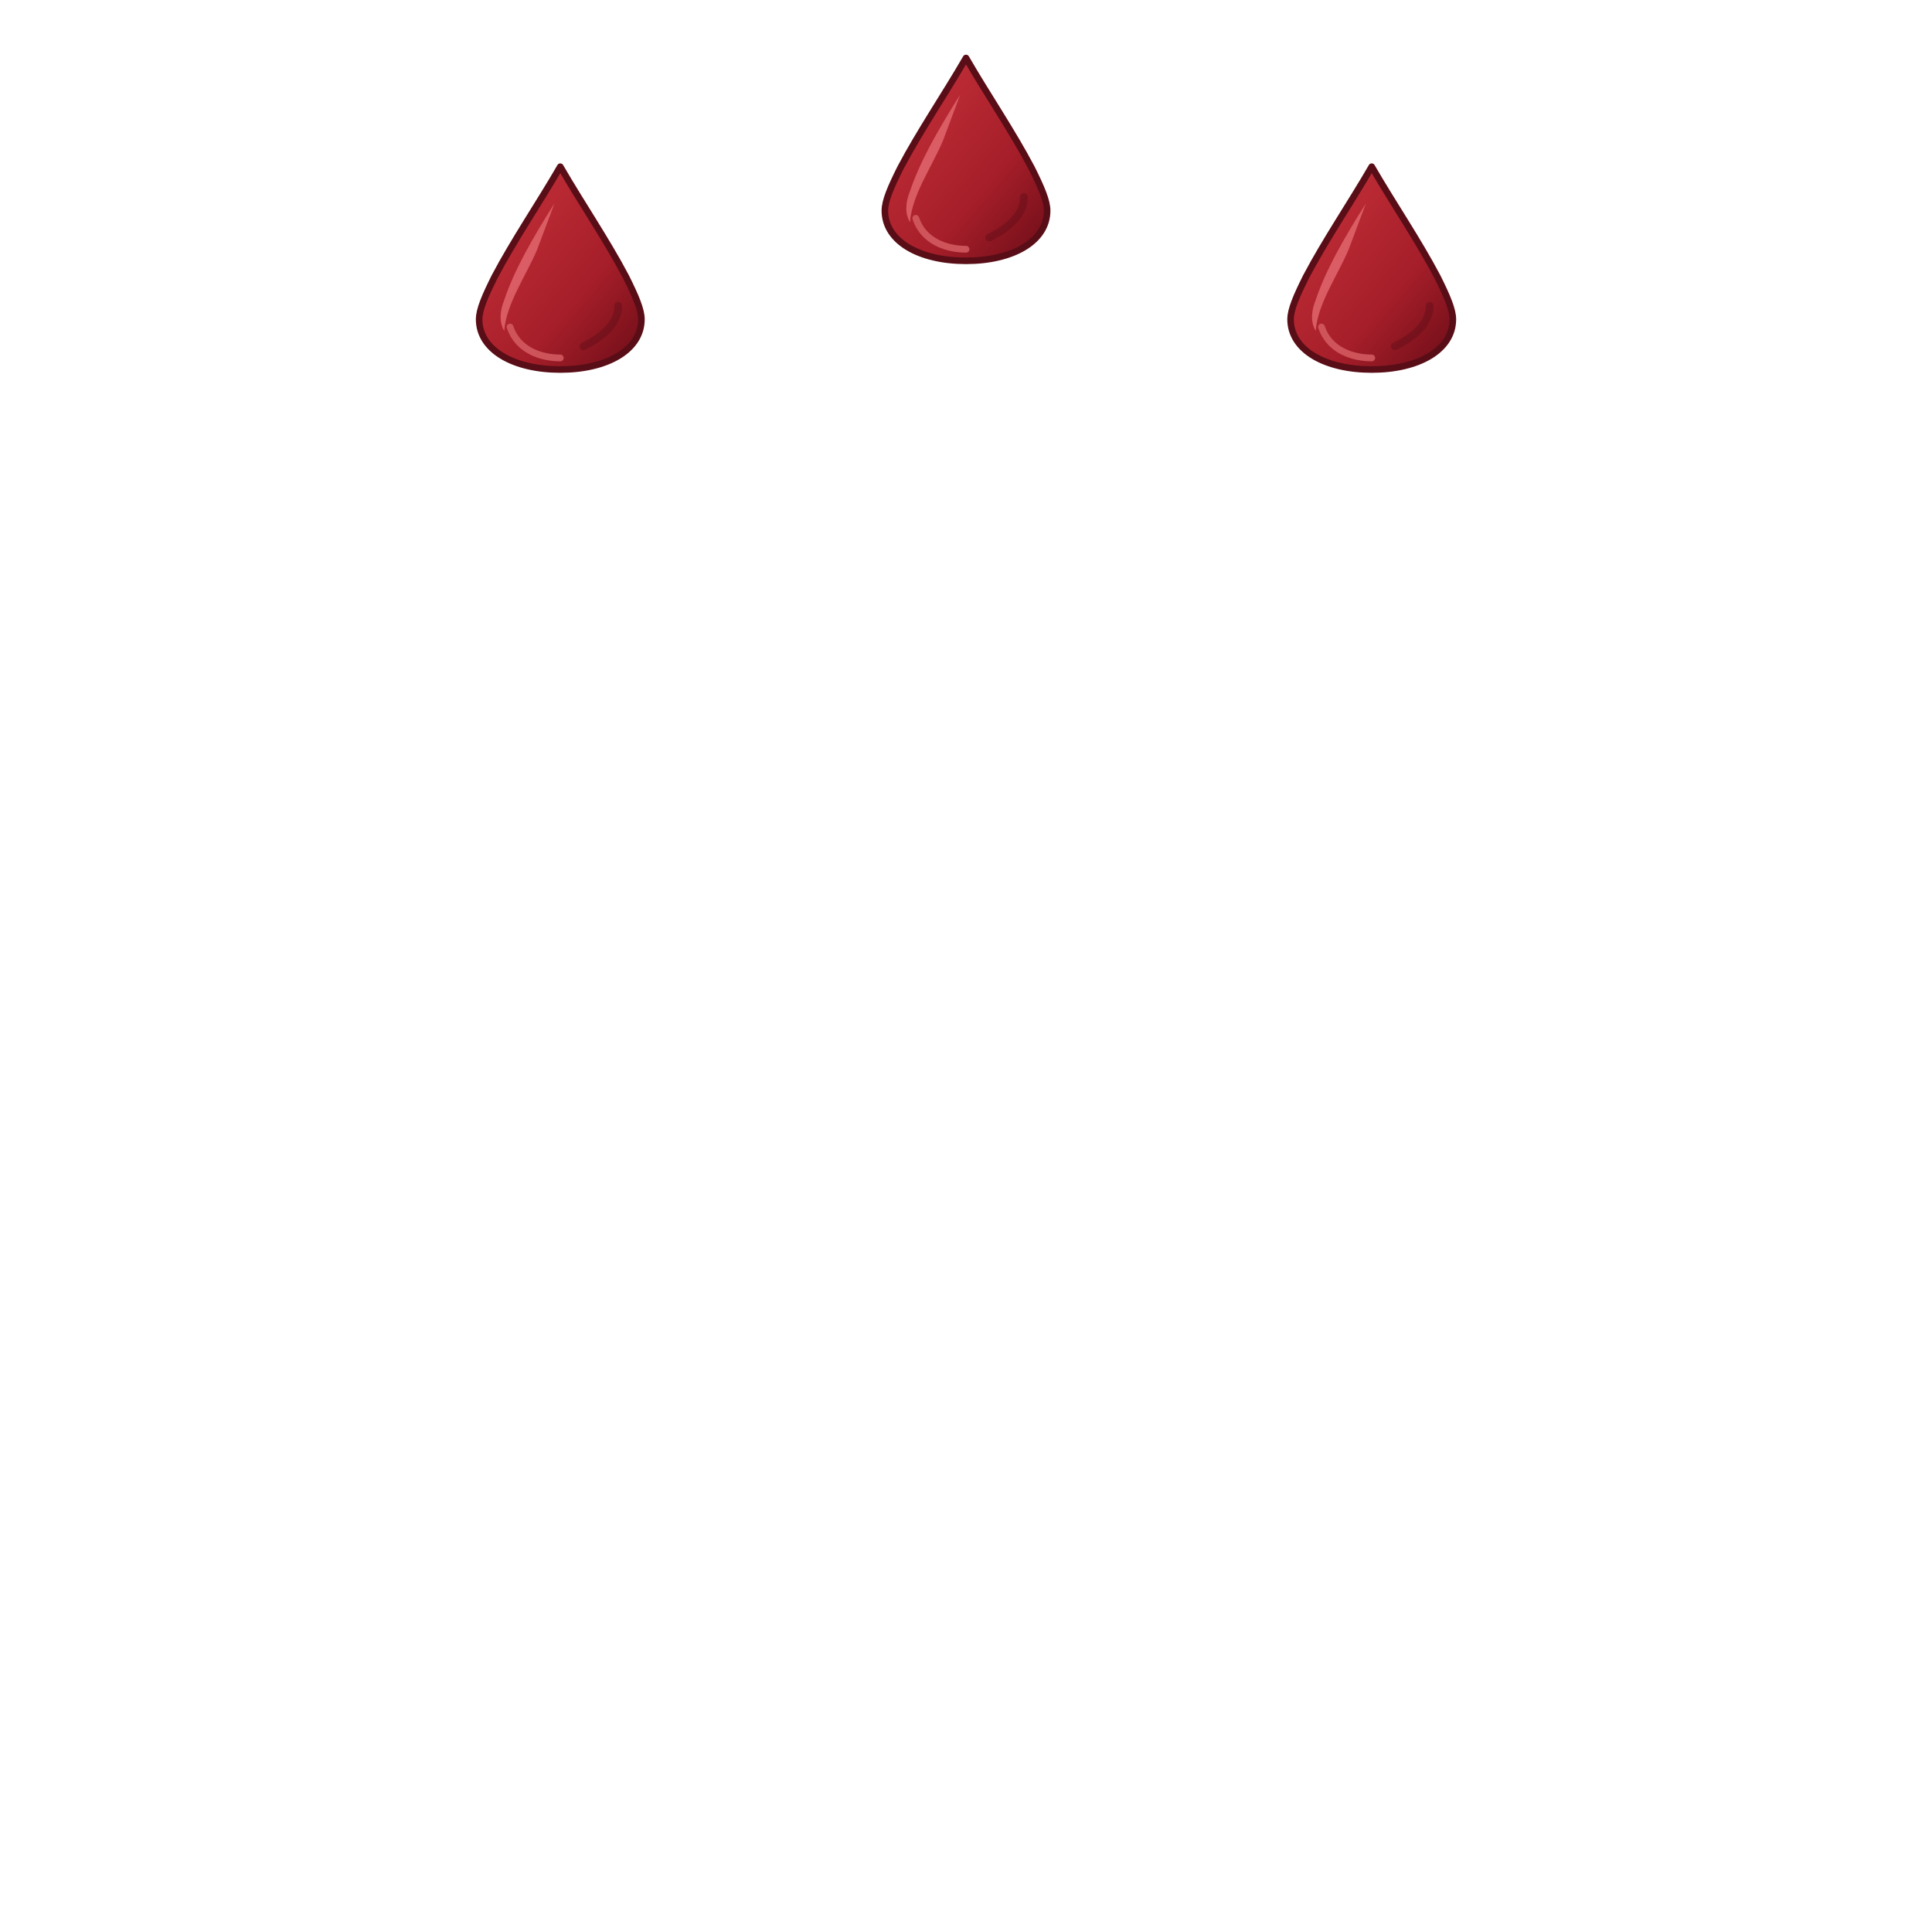
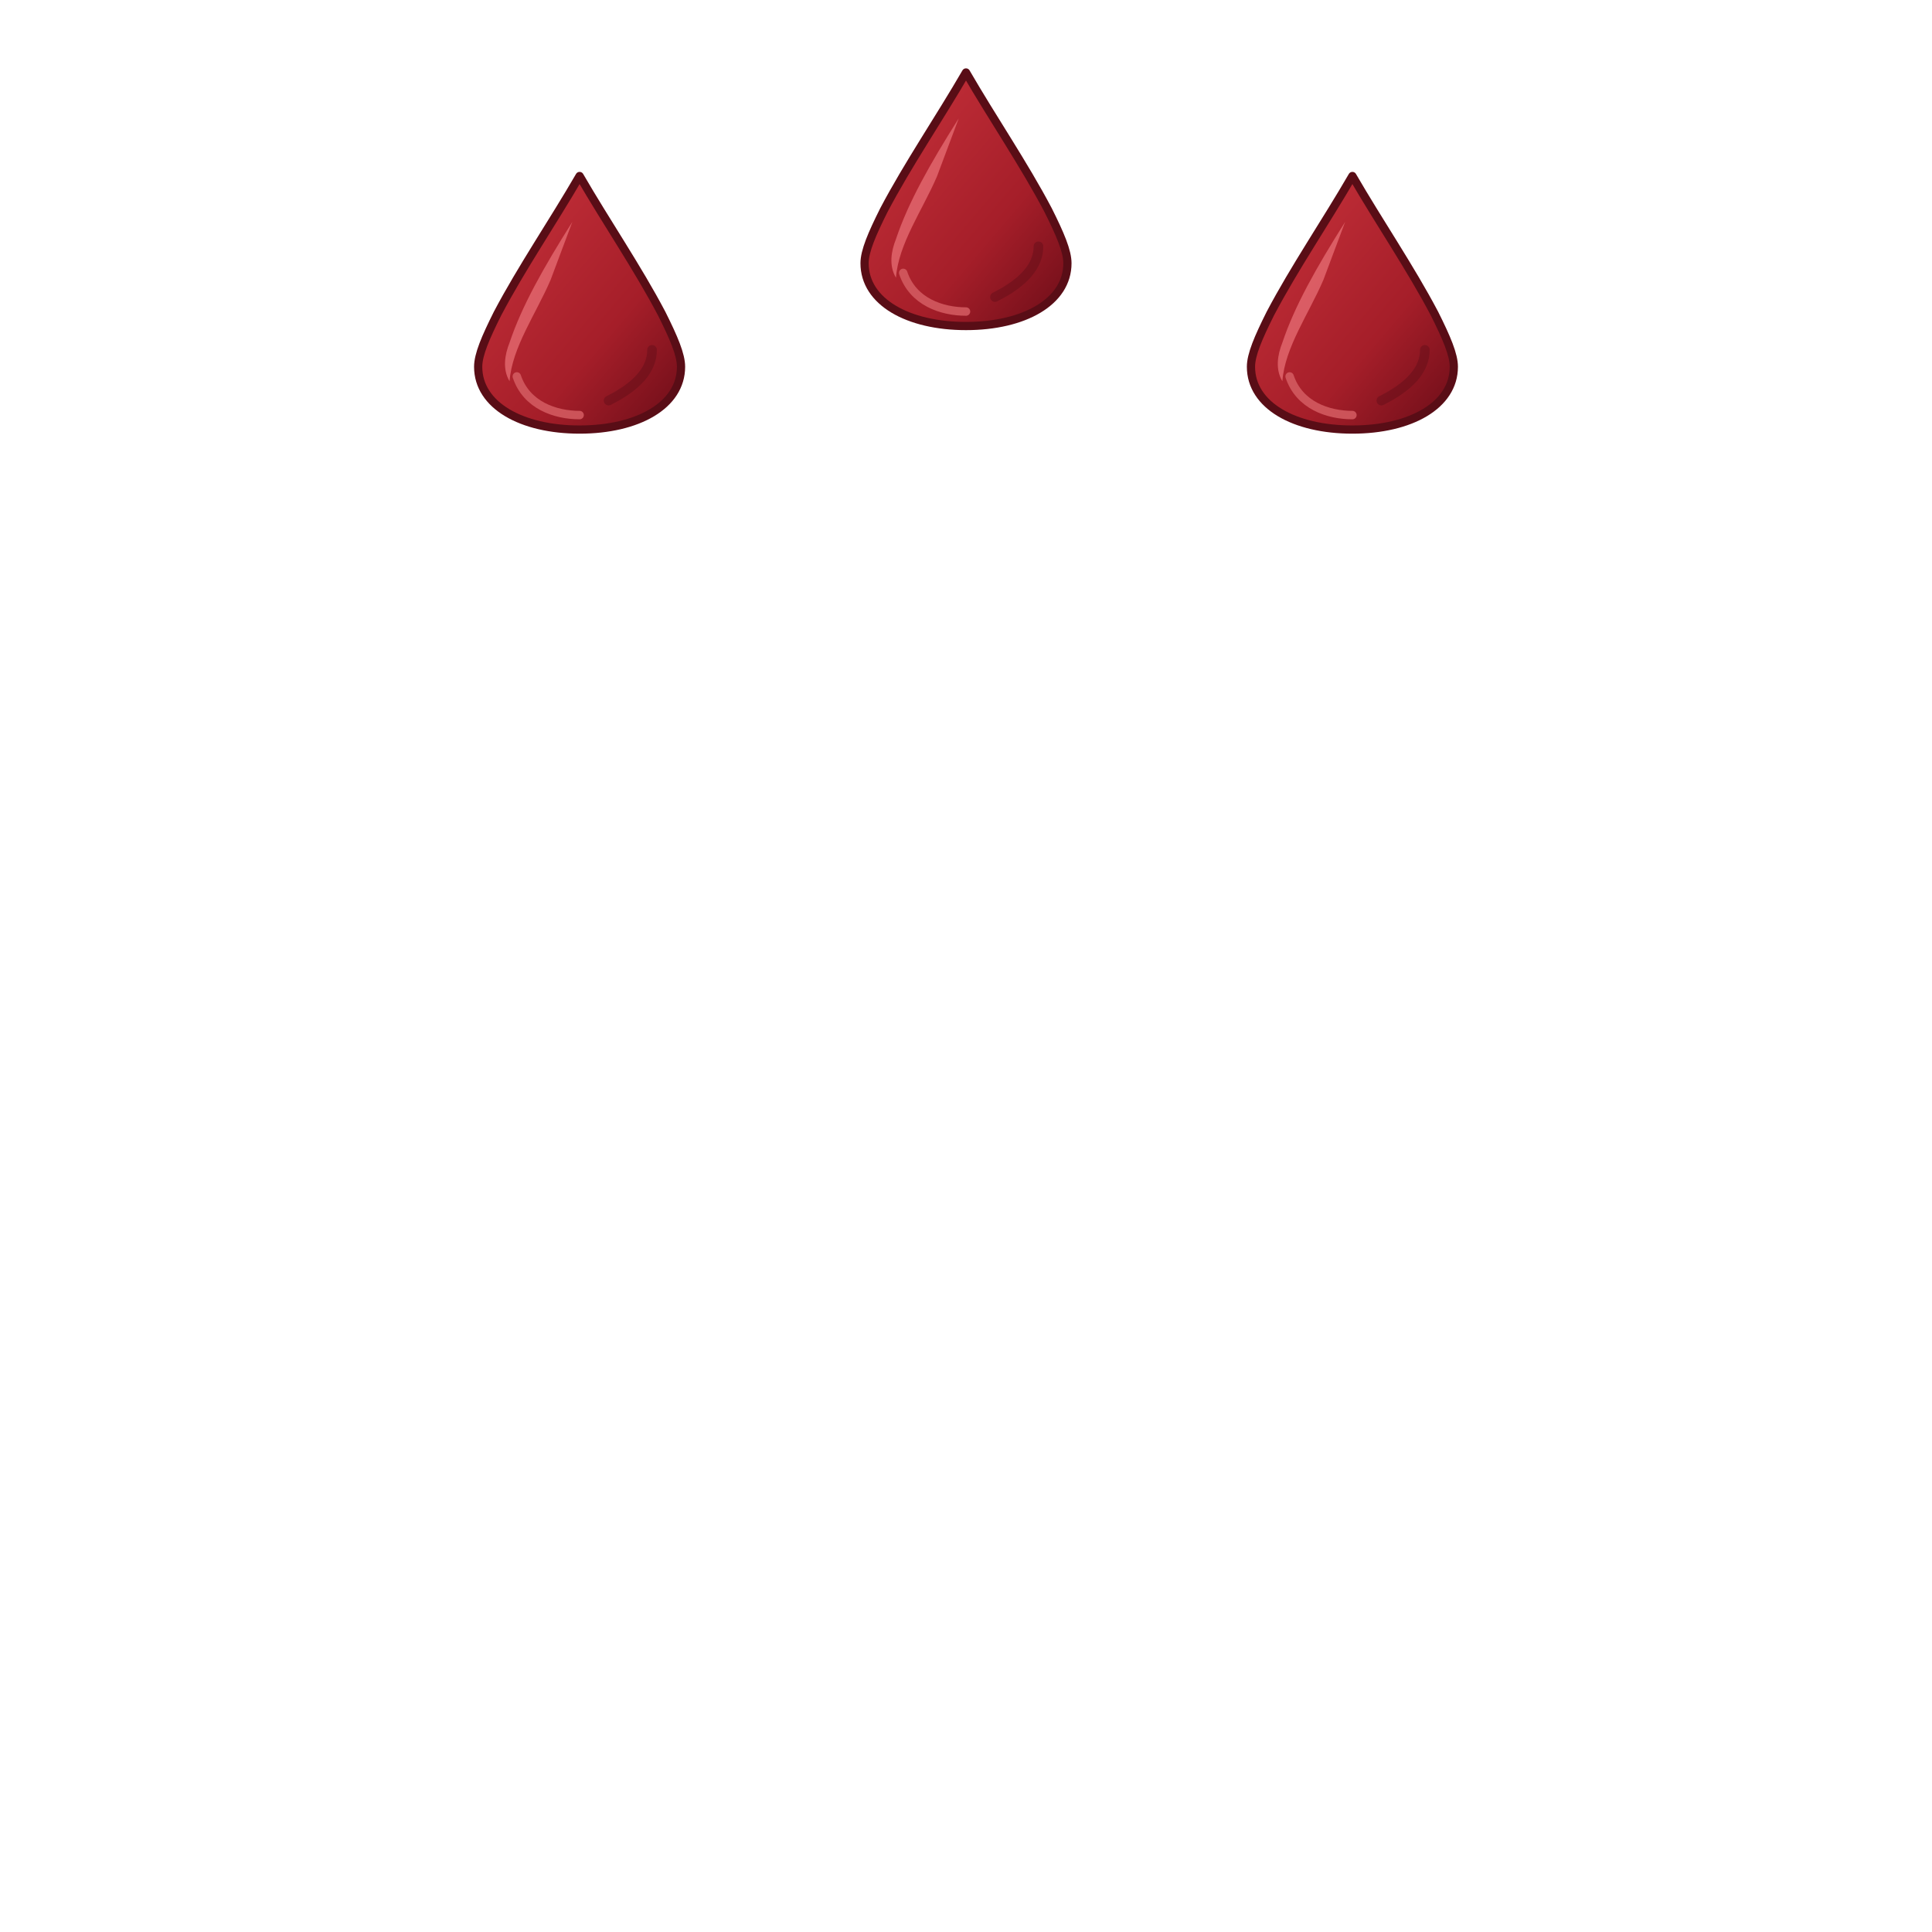
<svg xmlns="http://www.w3.org/2000/svg" width="1000" height="1000" viewBox="0 0 1000 1000" role="img" aria-label="DSA Wundmarker mit 3 Wunden">
  <defs>
    <linearGradient id="blood" x1="0" y1="0" x2="94%" y2="100%">
      <stop offset="0%" stop-color="#D45B61" />
      <stop offset="24%" stop-color="#BC2B35" />
      <stop offset="65%" stop-color="#A51E29" />
      <stop offset="100%" stop-color="#700E19" />
    </linearGradient>
  </defs>
-   <g transform="translate(500.000 80.000)">
+   <g transform="translate(500.000 100.000) scale(1.25)">
    <path d="M 0,-50 C -11,-31 -24,-12 -34,7 C -39,17 -42,24 -42,29 C -42,45 -24,55 0,55 C 24,55 42,45 42,29 C 42,24 39,17 34,7 C 24,-12 11,-31 0,-50 Z" fill="url(#blood)" stroke="#590D16" stroke-width="3.4" stroke-linejoin="round" />
    <path d="M -3,-31 C -15,-12 -24,4 -29,19 C -31,24 -32,30 -29,35 C -28,21 -18,7 -12,-7 Z" fill="#E66B72" opacity="0.78" />
    <path d="M -26,33 C -22,45 -10,49 0,49" fill="none" stroke="#D45B61" stroke-width="3.5" stroke-linecap="round" opacity="0.86" />
    <path d="M 12,43 Q 30,34 30,22" fill="none" stroke="#570B16" stroke-width="4" stroke-linecap="round" opacity="0.38" />
  </g>
-   <g transform="translate(290.000 136.269)">
+   <g transform="translate(300.000 153.590) scale(1.25)">
    <path d="M 0,-50 C -11,-31 -24,-12 -34,7 C -39,17 -42,24 -42,29 C -42,45 -24,55 0,55 C 24,55 42,45 42,29 C 42,24 39,17 34,7 C 24,-12 11,-31 0,-50 Z" fill="url(#blood)" stroke="#590D16" stroke-width="3.4" stroke-linejoin="round" />
    <path d="M -3,-31 C -15,-12 -24,4 -29,19 C -31,24 -32,30 -29,35 C -28,21 -18,7 -12,-7 Z" fill="#E66B72" opacity="0.78" />
    <path d="M -26,33 C -22,45 -10,49 0,49" fill="none" stroke="#D45B61" stroke-width="3.5" stroke-linecap="round" opacity="0.86" />
    <path d="M 12,43 Q 30,34 30,22" fill="none" stroke="#570B16" stroke-width="4" stroke-linecap="round" opacity="0.38" />
  </g>
-   <g transform="translate(710.000 136.269)">
+   <g transform="translate(700.000 153.590) scale(1.25)">
    <path d="M 0,-50 C -11,-31 -24,-12 -34,7 C -39,17 -42,24 -42,29 C -42,45 -24,55 0,55 C 24,55 42,45 42,29 C 42,24 39,17 34,7 C 24,-12 11,-31 0,-50 Z" fill="url(#blood)" stroke="#590D16" stroke-width="3.4" stroke-linejoin="round" />
    <path d="M -3,-31 C -15,-12 -24,4 -29,19 C -31,24 -32,30 -29,35 C -28,21 -18,7 -12,-7 Z" fill="#E66B72" opacity="0.78" />
    <path d="M -26,33 C -22,45 -10,49 0,49" fill="none" stroke="#D45B61" stroke-width="3.5" stroke-linecap="round" opacity="0.86" />
    <path d="M 12,43 Q 30,34 30,22" fill="none" stroke="#570B16" stroke-width="4" stroke-linecap="round" opacity="0.38" />
  </g>
</svg>
